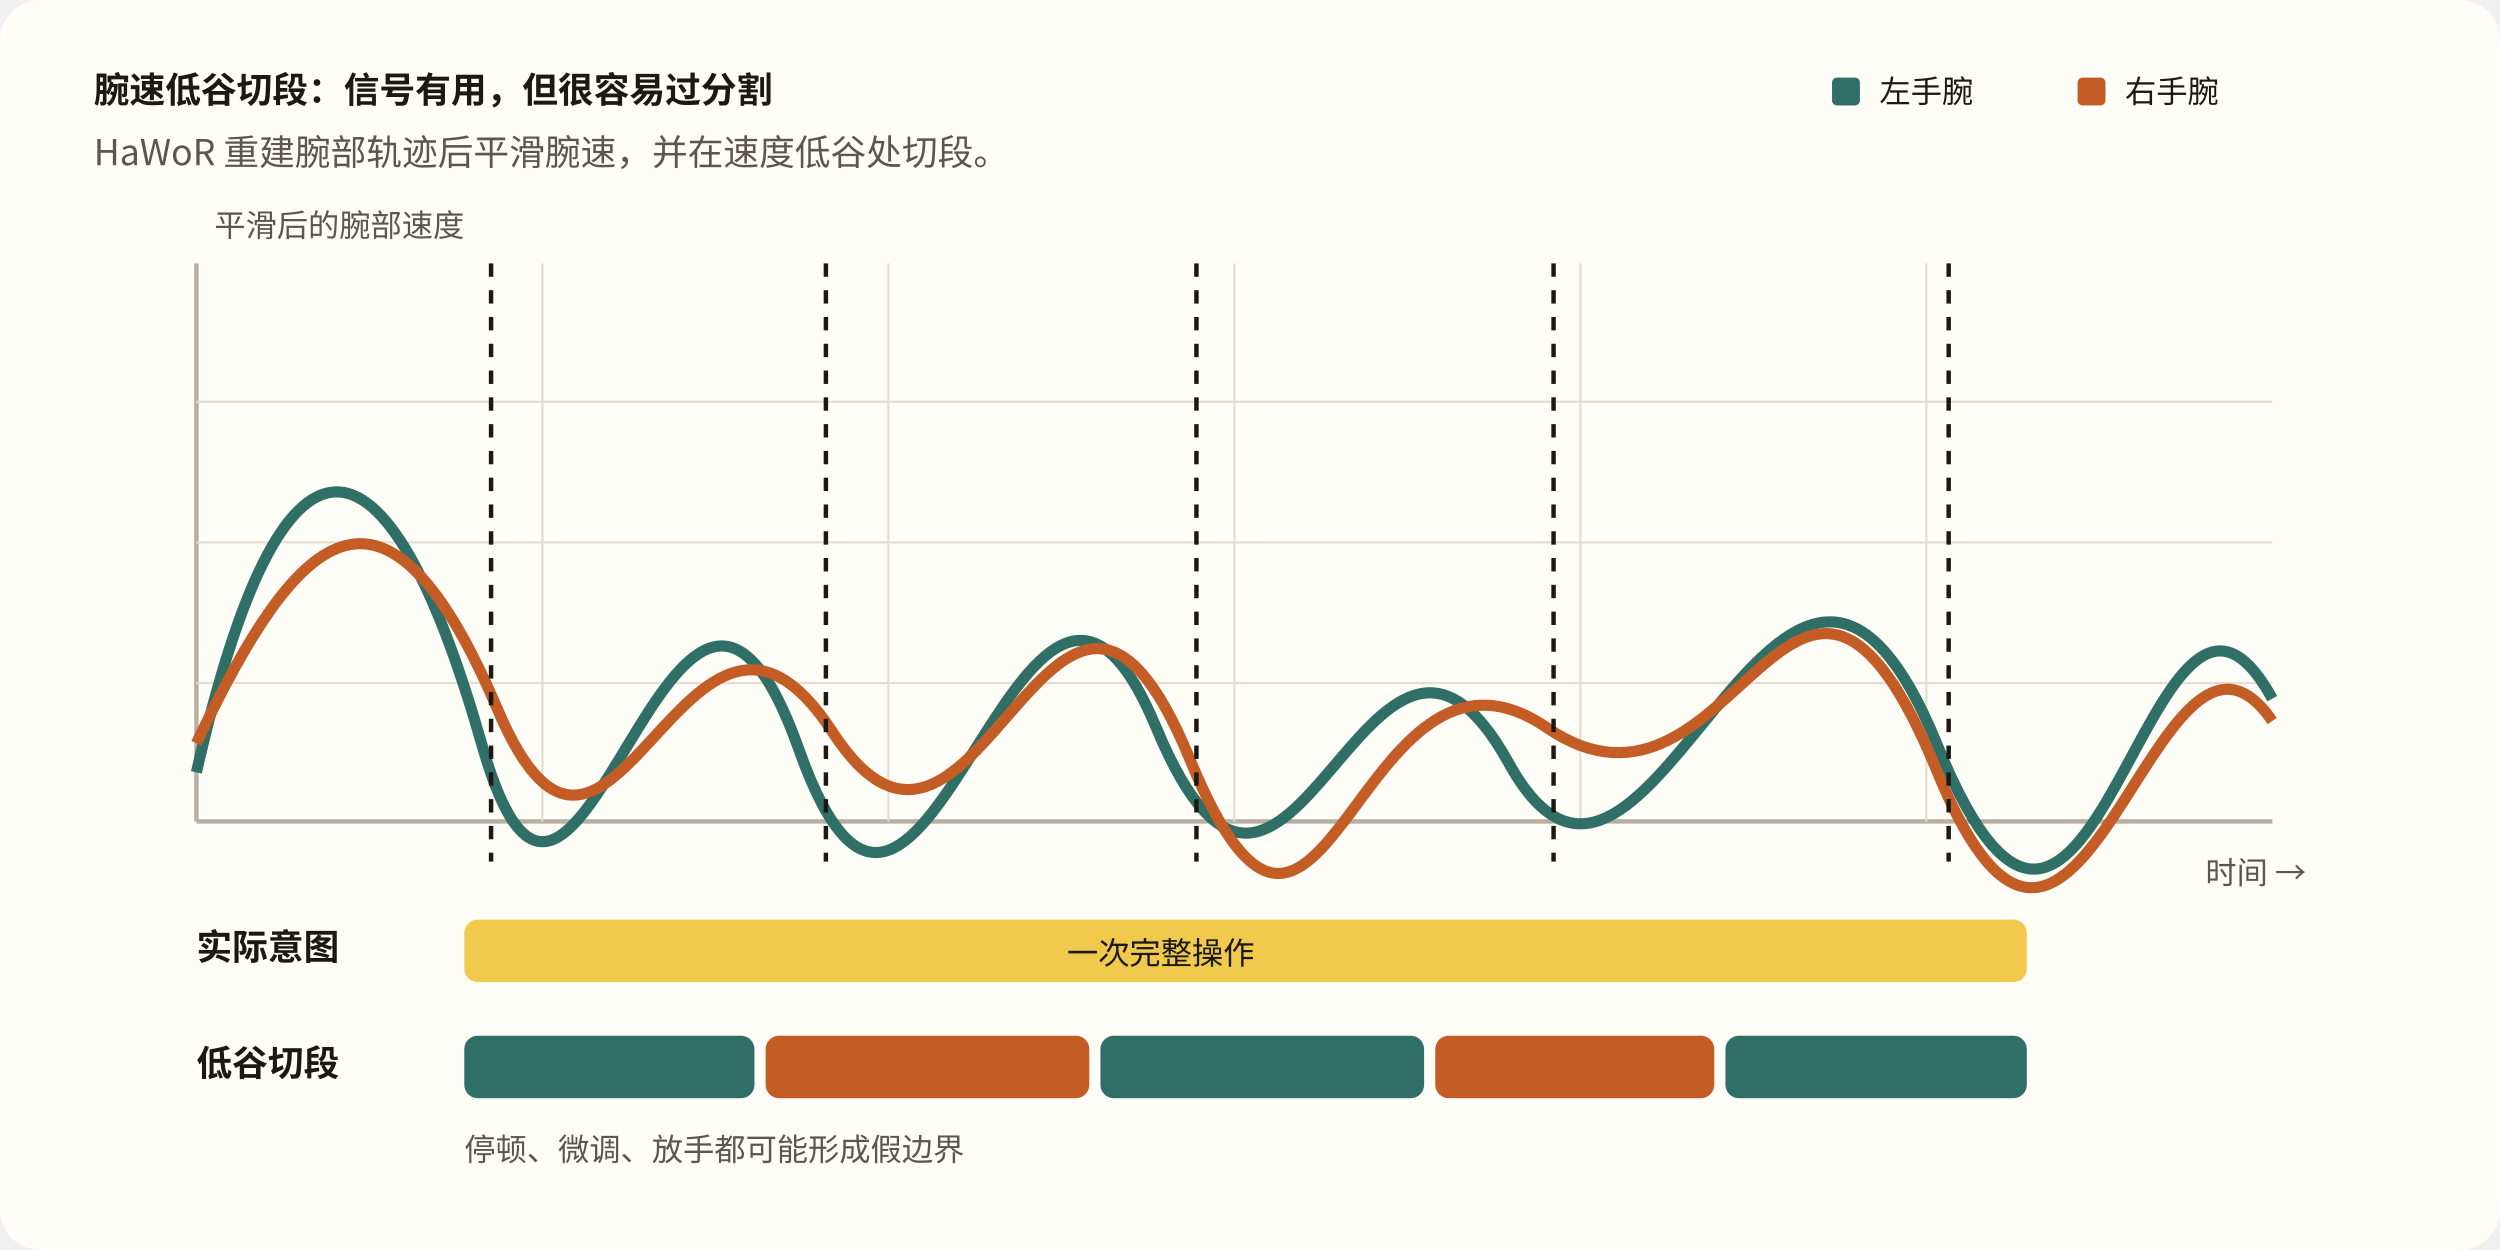
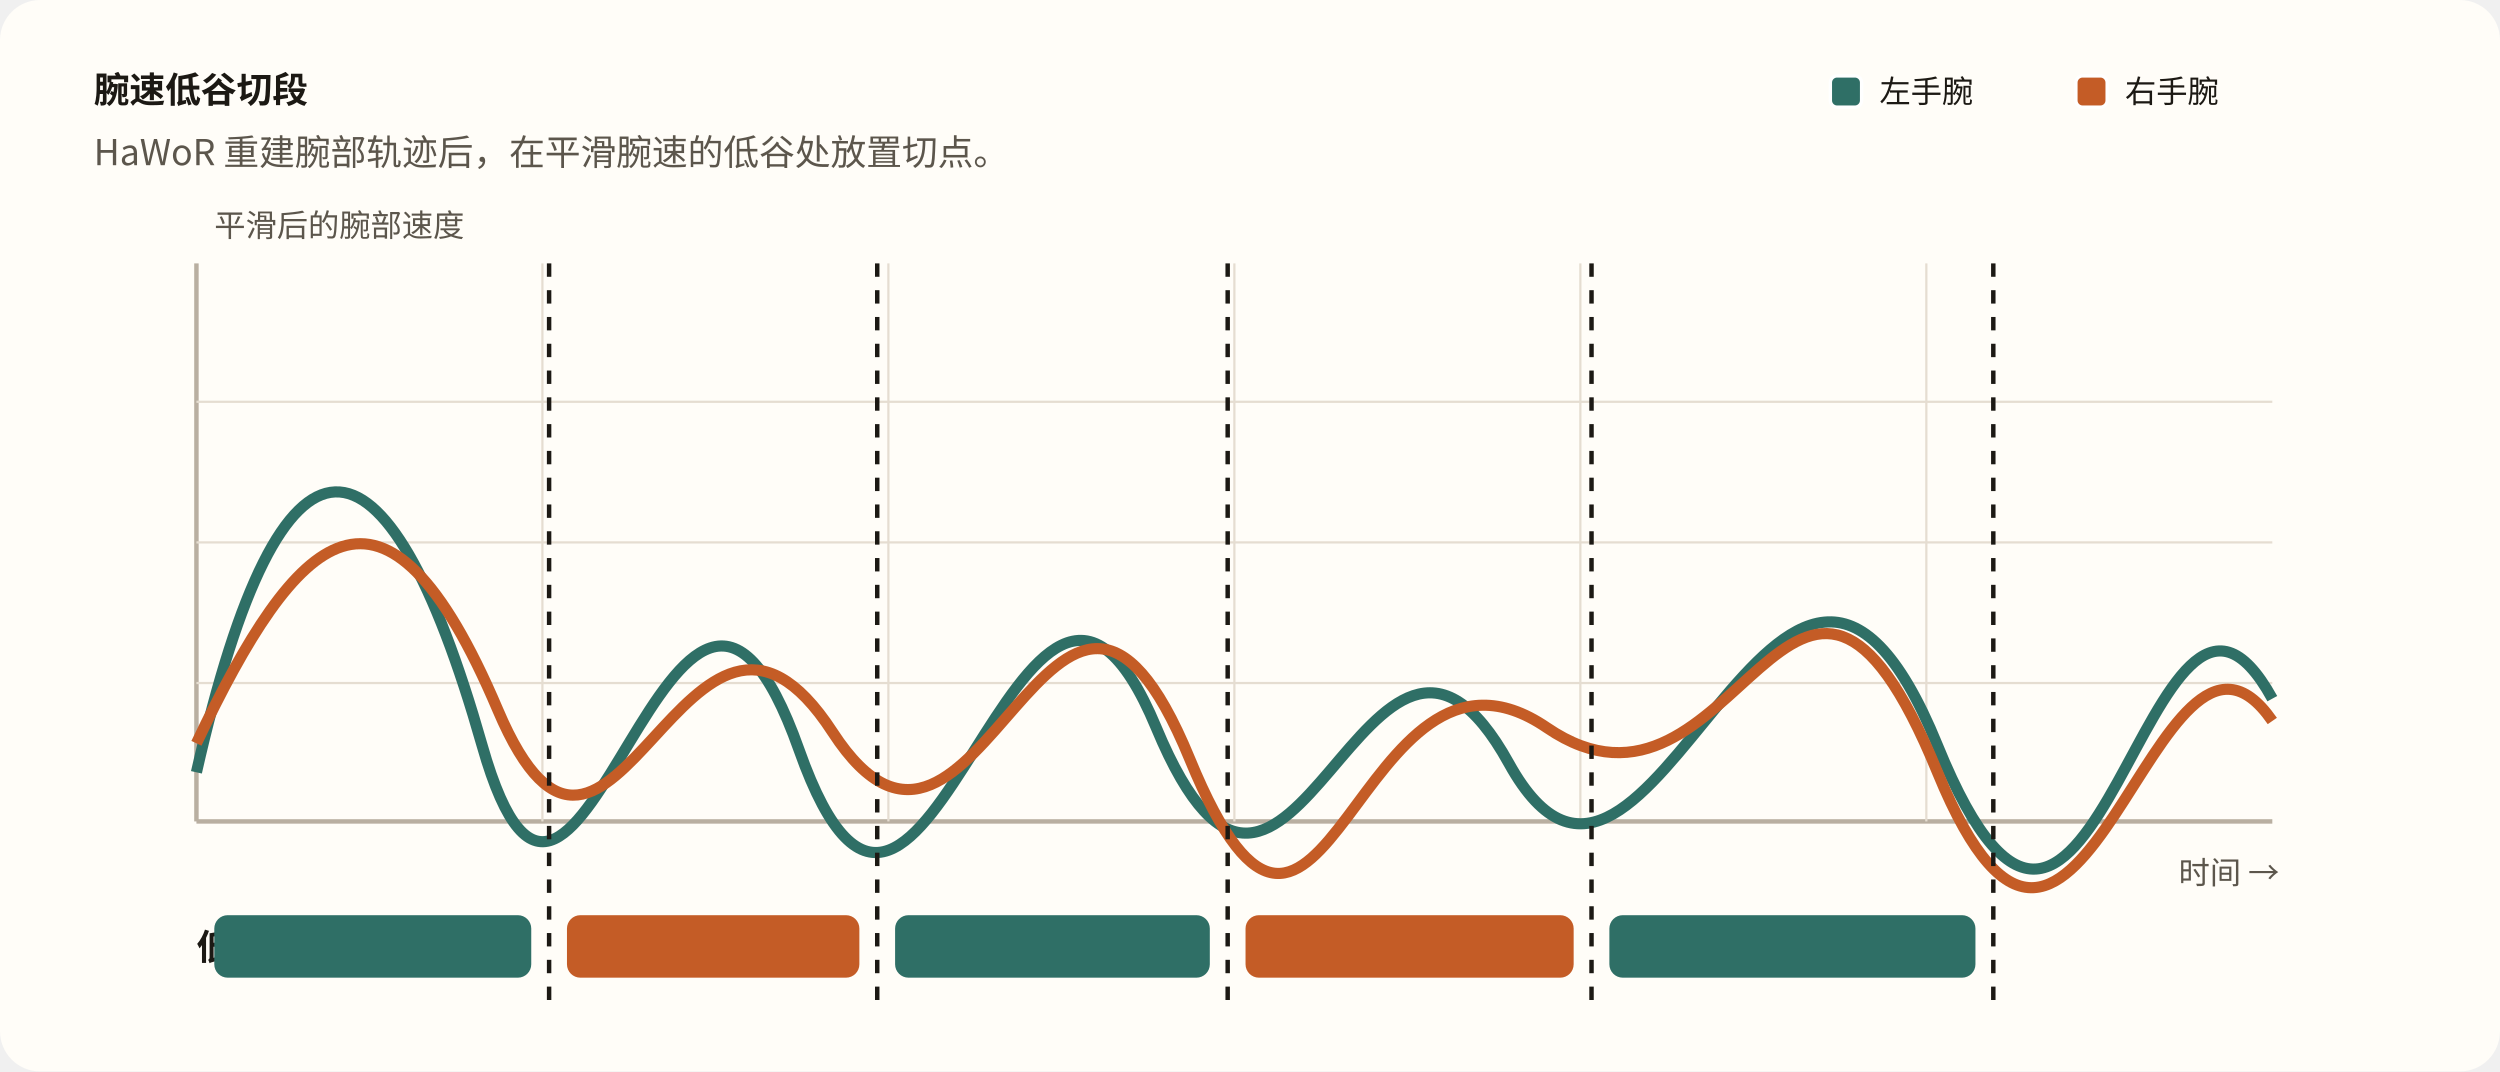
- <svg xmlns="http://www.w3.org/2000/svg" viewBox="0 0 1120 560" role="img" aria-labelledby="title desc">
+ <svg xmlns="http://www.w3.org/2000/svg" viewBox="0 0 1120 480" role="img" aria-labelledby="title desc">
  <defs>
    <style>
      .bg{fill:#fffdf8}.ink{fill:#1c1914}.muted{fill:#5c564c}.grid{stroke:#e5ddd1;stroke-width:1}.axis{stroke:#b9afa1;stroke-width:2}
      .left{fill:none;stroke:#2f6f66;stroke-width:5}.right{fill:none;stroke:#c45c26;stroke-width:5}
-       .cut{stroke:#1c1914;stroke-width:2;stroke-dasharray:6 6}.gold{fill:#f0c94d}.pred{fill:#2f6f66}.bad{fill:#c45c26}
+       .cut{stroke:#1c1914;stroke-width:2;stroke-dasharray:6 6}.pred{fill:#2f6f66}.bad{fill:#c45c26}
      .swatch{stroke:#fff;stroke-width:1.5}
      .txt{font:16px "IBM Plex Sans","Noto Sans CJK SC","PingFang SC","Microsoft YaHei",Arial,sans-serif}.mono{font:14px "IBM Plex Mono",monospace}.small{font-size:14px}.label{font-weight:700}
    </style>
  </defs>
-   <rect width="1120" height="560" rx="18" class="bg" />
-   <text x="42" y="46" class="txt label ink">腕速低谷切段：信号有用，但很容易过分割</text>
-   <text x="42" y="74" class="txt muted">HaWoR 重建腕部轨迹后平滑腕速，并在速度低谷处切段。</text>
+   <rect width="1120" height="480" rx="18" class="bg" />
+   <text x="42" y="46" class="txt label ink">腕速低谷切段</text>
+   <text x="42" y="74" class="txt muted">HaWoR 重建腕部轨迹后，在平滑腕速的低谷处放置切点。</text>
  <g transform="translate(820,34)">
    <rect x="0" y="0" width="14" height="14" rx="3" fill="#2f6f66" class="swatch" />
    <text x="22" y="12" class="txt small ink">左手腕</text>
    <rect x="110" y="0" width="14" height="14" rx="3" fill="#c45c26" class="swatch" />
    <text x="132" y="12" class="txt small ink">右手腕</text>
  </g>
  <g transform="translate(88,118)">
    <line x1="0" y1="250" x2="930" y2="250" class="axis" />
    <line x1="0" y1="0" x2="0" y2="250" class="axis" />
    <g class="grid">
      <line x1="0" y1="62" x2="930" y2="62" />
      <line x1="0" y1="125" x2="930" y2="125" />
      <line x1="0" y1="188" x2="930" y2="188" />
      <line x1="155" y1="0" x2="155" y2="250" />
      <line x1="310" y1="0" x2="310" y2="250" />
      <line x1="465" y1="0" x2="465" y2="250" />
      <line x1="620" y1="0" x2="620" y2="250" />
      <line x1="775" y1="0" x2="775" y2="250" />
    </g>
    <path class="left" d="M0 228 C38 60,85 65,128 216 S214 60,270 218 S370 64,430 208 S525 110,588 224 S710 44,780 216 S875 95,930 195" />
    <path class="right" d="M0 215 C45 120,84 80,135 200 S220 110,285 210 S385 76,445 222 S520 150,605 208 S716 72,780 228 S878 130,930 205" />
    <g>
-       <line x1="132" y1="0" x2="132" y2="268" class="cut" />
-       <line x1="282" y1="0" x2="282" y2="268" class="cut" />
-       <line x1="448" y1="0" x2="448" y2="268" class="cut" />
-       <line x1="608" y1="0" x2="608" y2="268" class="cut" />
-       <line x1="785" y1="0" x2="785" y2="268" class="cut" />
+       <line x1="158" y1="0" x2="158" y2="330" class="cut" />
+       <line x1="305" y1="0" x2="305" y2="330" class="cut" />
+       <line x1="462" y1="0" x2="462" y2="330" class="cut" />
+       <line x1="625" y1="0" x2="625" y2="330" class="cut" />
+       <line x1="805" y1="0" x2="805" y2="330" class="cut" />
    </g>
    <text x="8" y="-12" class="txt small muted">平滑后的腕部速度</text>
-     <text x="900" y="278" class="txt small muted">时间 →</text>
-   </g>
-   <g transform="translate(88,430)">
-     <text x="0" y="0" class="txt label ink">实际意图</text>
-     <rect x="120" y="-18" width="700" height="28" rx="6" class="gold" />
-     <text x="390" y="2" class="mono ink">一次完整操作</text>
-     <text x="0" y="52" class="txt label ink">低谷切段</text>
-     <rect x="120" y="34" width="130" height="28" rx="6" class="pred" />
-     <rect x="255" y="34" width="145" height="28" rx="6" class="bad" />
-     <rect x="405" y="34" width="145" height="28" rx="6" class="pred" />
-     <rect x="555" y="34" width="125" height="28" rx="6" class="bad" />
-     <rect x="685" y="34" width="135" height="28" rx="6" class="pred" />
-     <text x="120" y="90" class="txt small muted">停顿、微调、放手都可能形成假边界</text>
+     <text x="888" y="278" class="txt small muted">时间 →</text>
+     <text x="0" y="312" class="txt label ink">低谷切段</text>
+     <rect x="8" y="292" width="142" height="28" rx="6" class="pred" />
+     <rect x="166" y="292" width="131" height="28" rx="6" class="bad" />
+     <rect x="313" y="292" width="141" height="28" rx="6" class="pred" />
+     <rect x="470" y="292" width="147" height="28" rx="6" class="bad" />
+     <rect x="633" y="292" width="164" height="28" rx="6" class="pred" />
  </g>
</svg>
